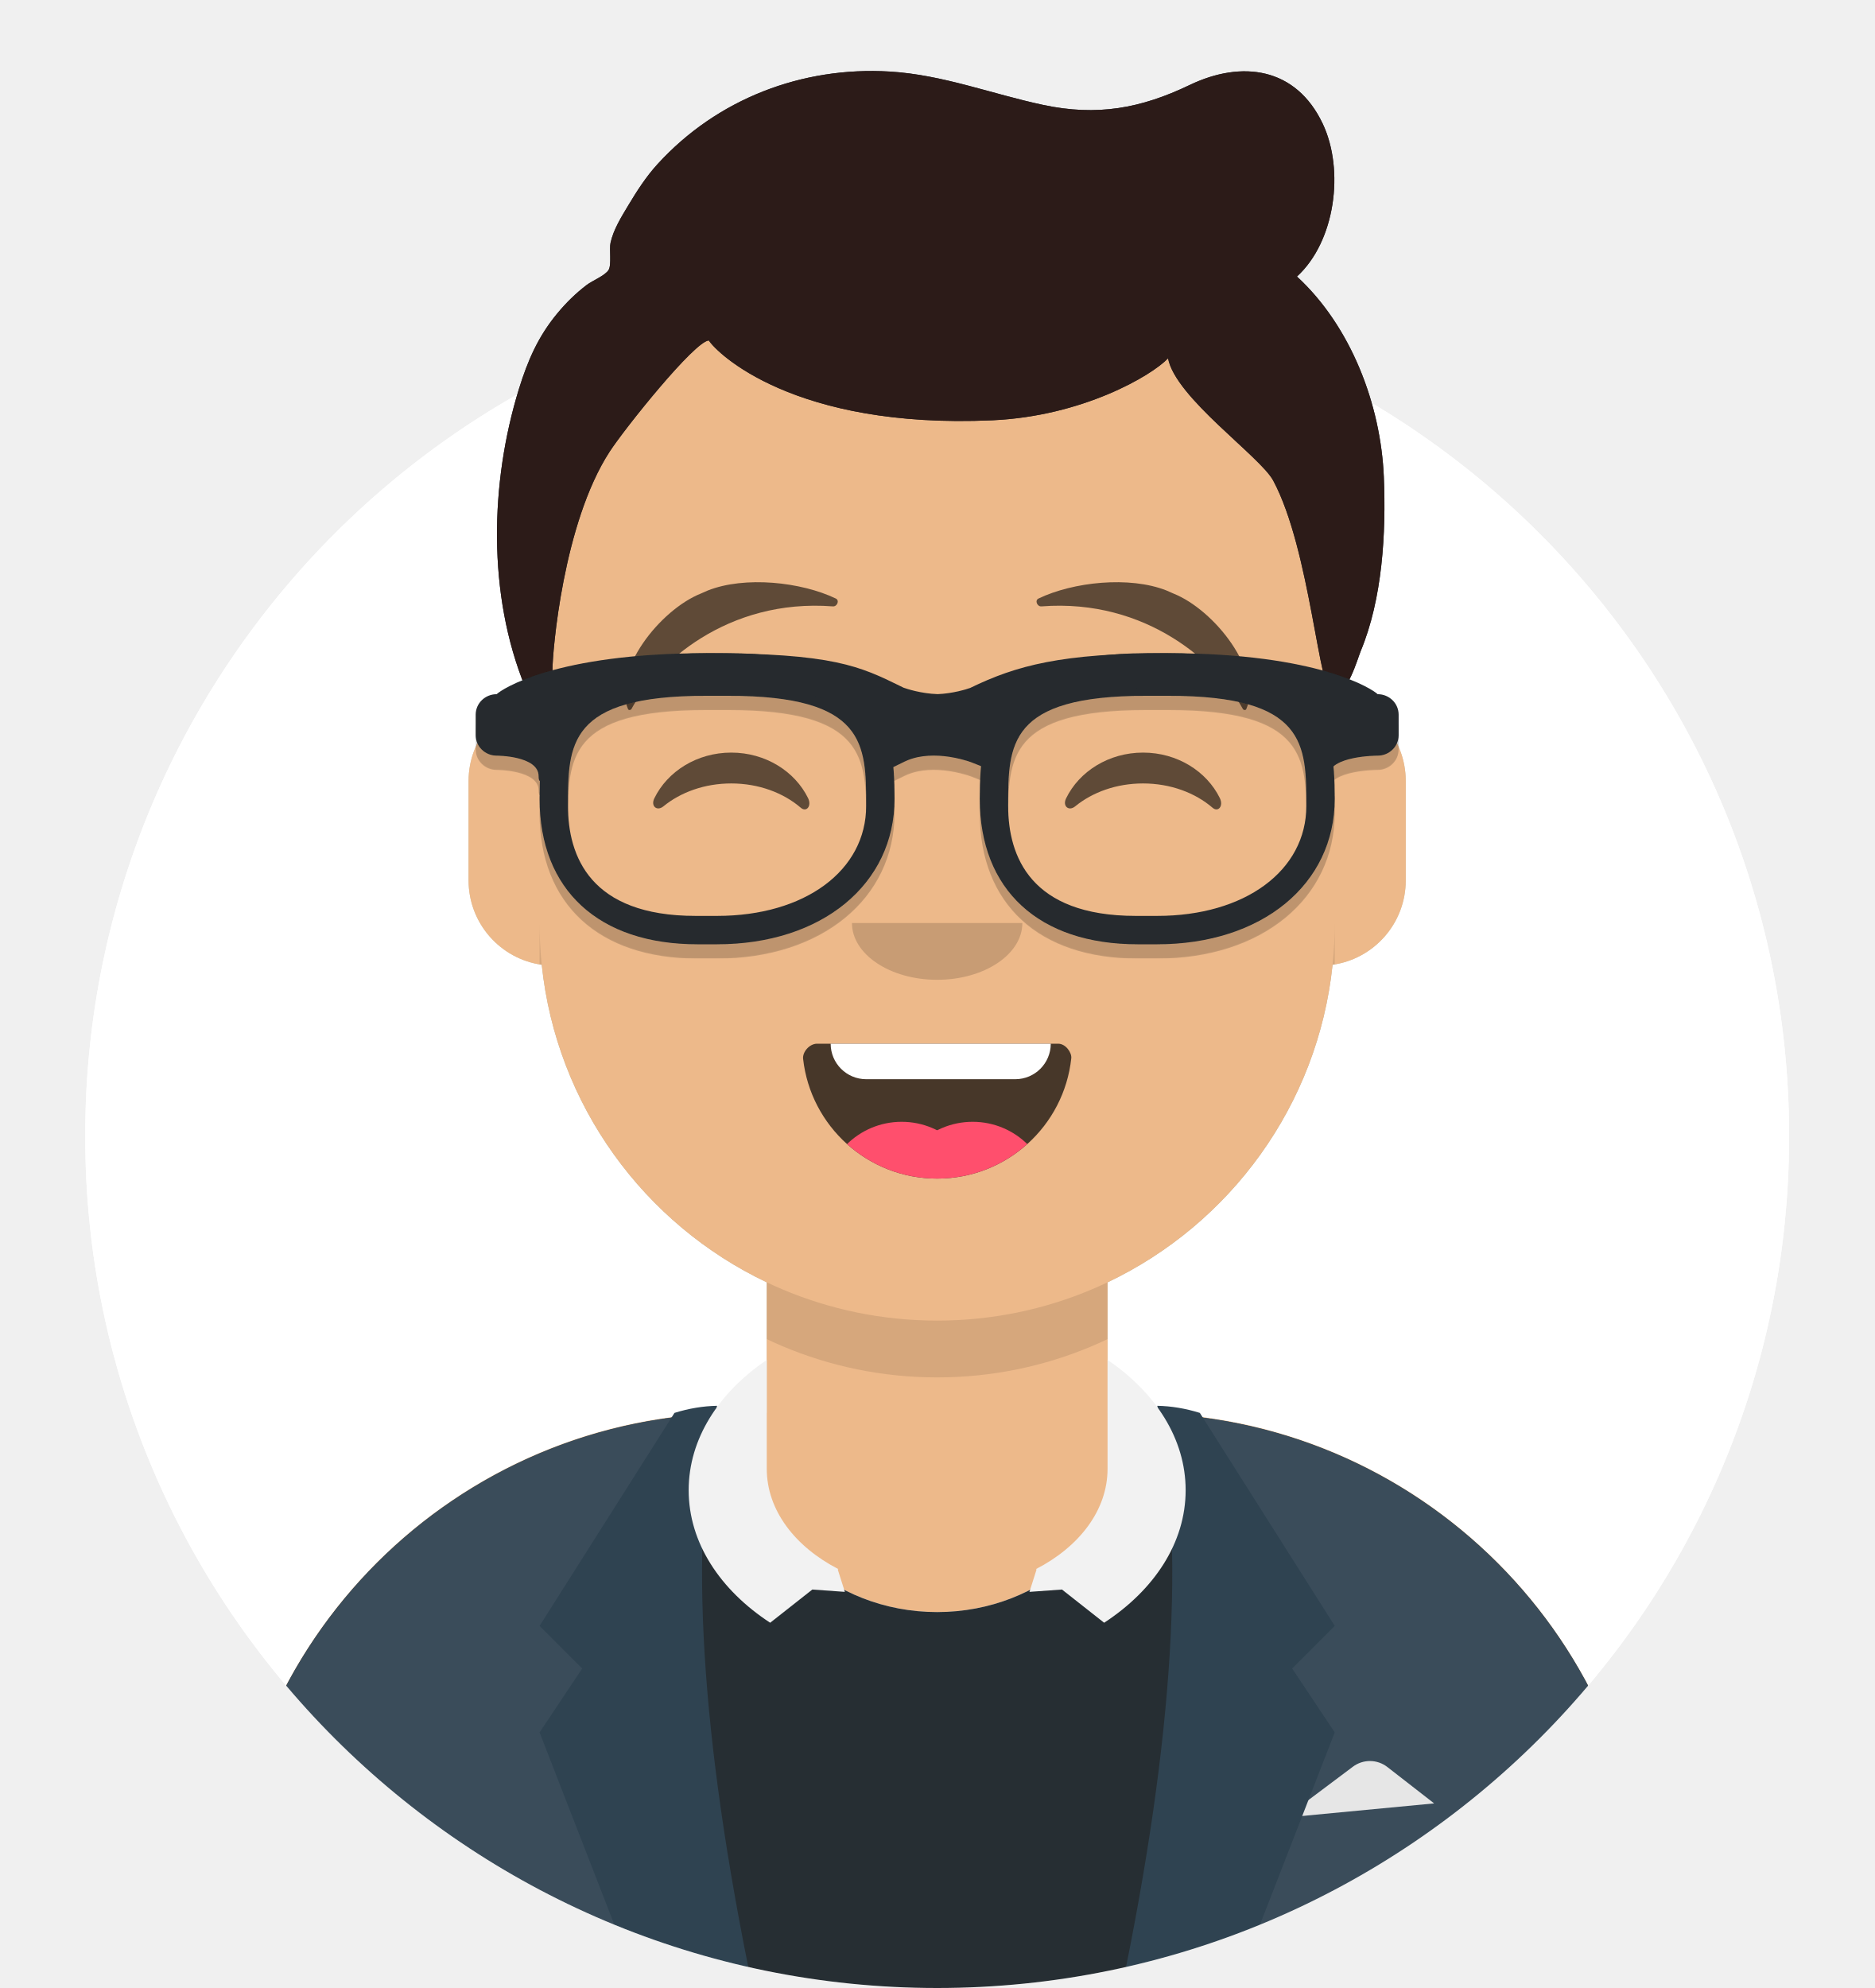
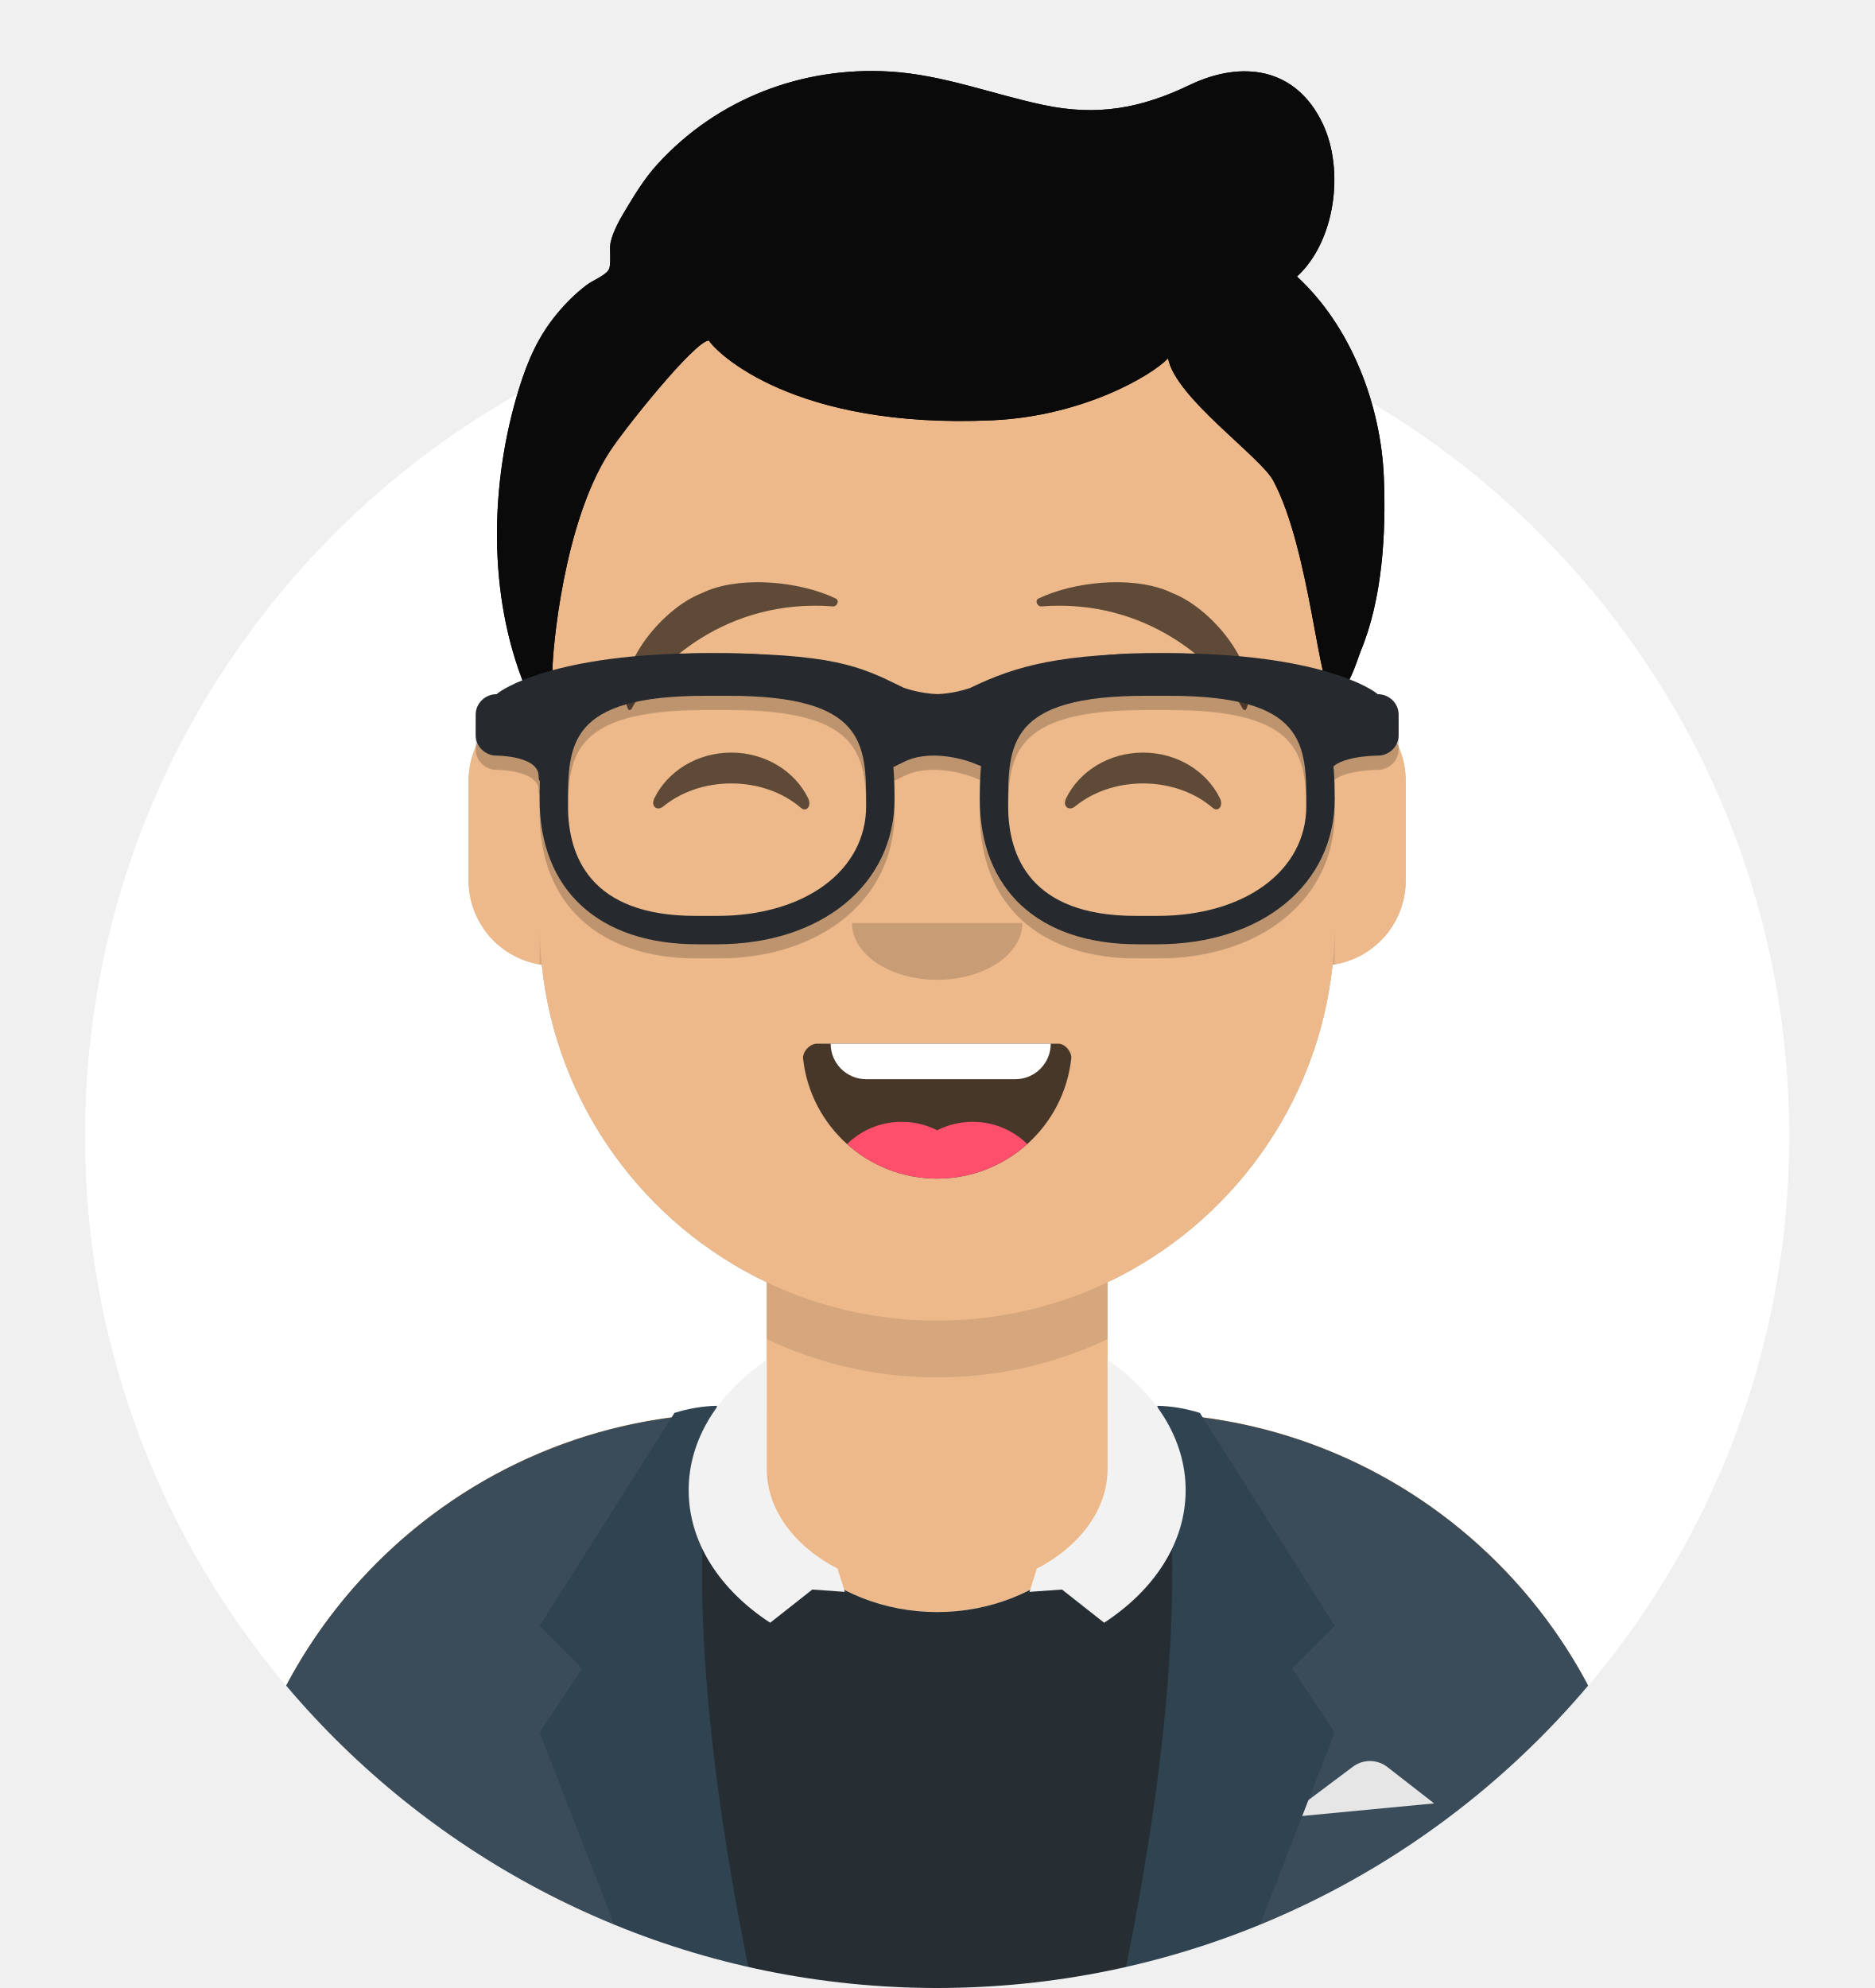
<svg xmlns="http://www.w3.org/2000/svg" xmlns:xlink="http://www.w3.org/1999/xlink" width="264px" height="280px" viewBox="0 0 264 280" version="1.1" id="svg134">
  <defs id="defs7">
    <circle id="react-path-1" cx="120" cy="120" r="120" />
    <path d="M12,160 C12,226.274 65.726,280 132,280 C198.274,280 252,226.274 252,160 L264,160 L264,-1.42108547e-14 L-3.19744231e-14,-1.42108547e-14 L-3.19744231e-14,160 L12,160 Z" id="react-path-2" />
    <path d="M124,144.611 L124,163 L128,163 L128,163 C167.765,163 200,195.235 200,235 L200,244 L0,244 L0,235 C-4.86974701e-15,195.235 32.235,163 72,163 L72,163 L76,163 L76,144.611 C58.763,136.422 46.372,119.687 44.305,99.881 C38.48,99.058 34,94.052 34,88 L34,74 C34,68.054 38.325,63.118 44,62.166 L44,56 L44,56 C44,25.072 69.072,5.68137151e-15 100,0 L100,0 L100,0 C130.928,-5.68137151e-15 156,25.072 156,56 L156,62.166 C161.675,63.118 166,68.054 166,74 L166,88 C166,94.052 161.52,99.058 155.695,99.881 C153.628,119.687 141.237,136.422 124,144.611 Z" id="react-path-3" />
  </defs>
  <g id="g132" stroke="none" stroke-width="1" fill="none" fill-rule="evenodd">
    <g transform="translate(-825, -1100)" id="Avataaar/Circle">
      <g transform="translate(825, 1100)" id="g129">
        <g id="Circle" stroke-width="1" fill-rule="evenodd" transform="translate(12, 40)" style="fill:#ffffff">
          <mask id="react-mask-4" fill="white">
            <use xlink:href="#react-path-1" id="use9" />
          </mask>
          <path id="Circle-Background" style="fill:#ffffff" d="M 240,120 A 120,120 0 0 1 120,240 120,120 0 0 1 0,120 120,120 0 0 1 120,0 120,120 0 0 1 240,120 Z" />
          <g id="Color/Palette/Blue-01" mask="url(#react-mask-4)" fill="#65C9FF" style="fill:#ffffff">
            <path id="🖍Color" d="M 0,0 H 240 V 240 H 0 Z" style="fill:#ffffff" />
          </g>
        </g>
        <mask id="react-mask-5" fill="white">
          <use xlink:href="#react-path-2" id="use16" />
        </mask>
        <g id="Mask" />
        <g id="Avataaar" stroke-width="1" fill-rule="evenodd" mask="url(#react-mask-5)">
          <g id="Body" transform="translate(32, 36)">
            <mask id="react-mask-6" fill="white">
              <use xlink:href="#react-path-3" id="use20" />
            </mask>
            <use fill="#D0C6AC" xlink:href="#react-path-3" id="use23" />
            <g id="Skin/👶🏽-03-Brown" mask="url(#react-mask-6)" fill="#EDB98A">
              <g transform="translate(0, 0)" id="Color">
                <rect x="0" y="0" width="264" height="280" id="rect25" />
              </g>
            </g>
            <path d="M156,79 L156,102 C156,132.928 130.928,158 100,158 C69.072,158 44,132.928 44,102 L44,79 L44,94 C44,124.928 69.072,150 100,150 C130.928,150 156,124.928 156,94 L156,79 Z" id="Neck-Shadow" fill-opacity="0.1" fill="#000000" mask="url(#react-mask-6)" />
          </g>
          <g id="Clothing/Blazer-+-Sweater" transform="translate(0, 170)">
            <defs id="defs32">
              <path d="M105.192,29.052 L104,29.052 L104,29.052 C64.235,29.052 32,61.287 32,101.052 L32,110 L232,110 L232,101.052 C232,61.287 199.765,29.052 160,29.052 L160,29.052 L158.808,29.052 C158.935,30.035 159,31.036 159,32.052 C159,45.859 146.912,57.052 132,57.052 C117.088,57.052 105,45.859 105,32.052 C105,31.036 105.065,30.035 105.192,29.052 Z" id="react-path-1289" />
            </defs>
            <mask id="react-mask-1290" fill="white">
              <use xlink:href="#react-path-1289" id="use34" />
            </mask>
            <use id="Clothes" fill="#E6E6E6" fill-rule="evenodd" xlink:href="#react-path-1289" />
            <g id="Color/Palette/Black" mask="url(#react-mask-1290)" fill-rule="evenodd" fill="#262E33">
              <rect id="rect38" x="0" y="0" width="264" height="110" />
            </g>
            <g id="Blazer" stroke-width="1" fill-rule="evenodd" transform="translate(32, 28)">
              <path d="M68.785,1.122 C30.512,2.804 1.24427139e-14,34.365 0,73.052 L0,82 L69.362,82 C65.961,69.92 64,55.709 64,40.5 C64,26.173 65.74,12.731 68.785,1.122 Z M131.638,82 L200,82 L200,73.052 C200,34.707 170.025,3.363 132.229,1.174 C135.265,12.771 137,26.194 137,40.5 C137,55.709 135.039,69.92 131.638,82 Z" id="Saco" fill="#3A4C5A" />
              <path d="M149,58 L158.556,50.833 L158.556,50.833 C159.999,49.751 161.988,49.768 163.412,50.876 L170,56 L149,58 Z" id="Pocket-hanky" fill="#E6E6E6" />
              <path d="M69,1.13686838e-13 C65,19.333 66.667,46.667 74,82 L58,82 L44,46 L50,37 L44,31 L63,1 C65.028,0.369 67.028,0.036 69,1.13686838e-13 Z" id="Wing" fill="#2F4351" />
              <path d="M151,1.13686838e-13 C147,19.333 148.667,46.667 156,82 L140,82 L126,46 L132,37 L126,31 L145,1 C147.028,0.369 149.028,0.036 151,1.13686838e-13 Z" id="path44" fill="#2F4351" transform="translate(141, 41) scale(-1, 1) translate(-141, -41) " />
            </g>
            <path d="M156,21.539 C162.772,26.136 167,32.656 167,39.888 C167,47.289 162.572,53.945 155.52,58.556 L149.579,53.876 L145,54.208 L146,51.057 L145.922,50.996 C152.022,47.853 156,42.7 156,36.877 L156,21.539 Z M108,21.539 C101.228,26.136 97,32.656 97,39.888 C97,47.289 101.428,53.945 108.48,58.556 L114.421,53.876 L119,54.208 L118,51.057 L118.078,50.996 C111.978,47.853 108,42.7 108,36.877 L108,21.539 Z" id="Collar" fill="#F2F2F2" fill-rule="evenodd" />
          </g>
          <g id="Face" transform="translate(76, 82)" fill="#000000">
            <g id="Mouth/Smile" transform="translate(2, 52)">
              <defs id="defs50">
                <path d="M35.118,15.128 C36.176,24.62 44.226,32 54,32 C63.804,32 71.874,24.574 72.892,15.04 C72.974,14.273 72.117,13 71.043,13 C56.149,13 44.738,13 37.087,13 C36.007,13 35.012,14.178 35.118,15.128 Z" id="react-path-1397" />
              </defs>
              <mask id="react-mask-1398" fill="white">
                <use xlink:href="#react-path-1397" id="use52" />
              </mask>
              <use id="Mouth" fill-opacity="0.7" fill="#000000" fill-rule="evenodd" xlink:href="#react-path-1397" />
              <rect id="Teeth" fill="#FFFFFF" fill-rule="evenodd" mask="url(#react-mask-1398)" x="39" y="2" width="31" height="16" rx="5" />
              <g id="Tongue" stroke-width="1" fill-rule="evenodd" mask="url(#react-mask-1398)" fill="#FF4F6D">
                <g transform="translate(38, 24)" id="g61">
                  <circle cx="11" cy="11" r="11" id="circle57" />
                  <circle cx="21" cy="11" r="11" id="circle59" />
                </g>
              </g>
            </g>
            <g id="Nose/Default" transform="translate(28, 40)" fill-opacity="0.16">
              <path d="M16,8 C16,12.418 21.373,16 28,16 L28,16 C34.627,16 40,12.418 40,8" id="Nose" />
            </g>
            <g id="Eyes/Happy-😁" transform="translate(0, 8)" fill-opacity="0.6">
              <path d="M16.16,22.447 C18.007,18.649 22.164,16 26.998,16 C31.814,16 35.959,18.63 37.815,22.407 C38.367,23.529 37.582,24.447 36.791,23.767 C34.34,21.66 30.859,20.344 26.998,20.344 C23.257,20.344 19.874,21.579 17.438,23.572 C16.547,24.3 15.62,23.558 16.16,22.447 Z" id="Squint" />
              <path d="M74.16,22.447 C76.007,18.649 80.164,16 84.998,16 C89.814,16 93.959,18.63 95.815,22.407 C96.367,23.529 95.582,24.447 94.791,23.767 C92.34,21.66 88.859,20.344 84.998,20.344 C81.257,20.344 77.874,21.579 75.438,23.572 C74.547,24.3 73.62,23.558 74.16,22.447 Z" id="path68" />
            </g>
            <g id="Eyebrow/Natural/Raised-Excited-Natural" fill-opacity="0.6">
              <path d="M22.766,1.578 L23.677,1.176 C28.919,-0.905 36.865,-0.033 41.723,2.299 C42.29,2.571 41.902,3.452 41.321,3.407 C26.402,2.256 16.358,11.553 12.946,17.847 C12.845,18.034 12.539,18.055 12.464,17.881 C10.156,12.562 16.913,3.896 22.766,1.578 Z" id="Eye-Browse-Reddit" />
              <path d="M80.766,1.578 L81.677,1.176 C86.919,-0.905 94.865,-0.033 99.723,2.299 C100.29,2.571 99.902,3.452 99.321,3.407 C84.402,2.256 74.358,11.553 70.946,17.847 C70.845,18.034 70.539,18.055 70.464,17.881 C68.156,12.562 74.913,3.896 80.766,1.578 Z" id="path72" transform="translate(85, 9) scale(-1, 1) translate(-85, -9) " />
            </g>
          </g>
          <g id="Top" stroke-width="1" fill-rule="evenodd">
            <defs id="defs89">
              <rect id="react-path-1125" x="0" y="0" width="264" height="280" />
              <path d="M183.68,38.949 C189.086,33.999 190.387,23.962 187.318,17.449 C183.549,9.454 175.901,8.452 168.572,11.969 C161.664,15.284 155.515,16.388 147.95,14.782 C140.692,13.241 133.806,10.523 126.303,10.076 C113.978,9.343 102.003,13.915 93.603,23.129 C92,24.887 90.709,26.897 89.488,28.934 C88.512,30.564 87.411,32.313 86.995,34.192 C86.797,35.086 87.165,37.29 86.72,38.022 C86.239,38.812 84.424,39.537 83.651,40.124 C82.084,41.313 80.727,42.654 79.471,44.171 C76.805,47.393 75.338,50.758 74.103,54.743 C70.001,67.988 69.653,83.741 74.957,96.747 C75.664,98.481 77.855,102.099 79.143,98.385 C79.398,97.651 78.809,95.191 78.81,94.45 C78.815,91.73 80.316,73.721 86.857,63.633 C88.986,60.349 98.83,48.052 100.841,47.954 C101.906,49.646 112.721,60.462 140.783,59.195 C153.445,58.623 163.183,52.934 165.521,50.468 C166.549,56.001 178.513,64.284 180.336,67.692 C185.603,77.538 186.771,97.996 188.781,97.957 C190.791,97.919 192.234,92.72 192.648,91.727 C195.72,84.352 196.243,75.095 195.915,67.168 C195.488,56.966 191.277,45.942 183.68,38.949 Z" id="react-path-1124" />
              <filter x="-0.8%" y="-2.0%" width="101.5%" height="108.0%" filterUnits="objectBoundingBox" id="react-filter-1121">
                <feOffset dx="0" dy="2" in="SourceAlpha" result="shadowOffsetOuter1" id="feOffset78" />
                <feColorMatrix values="0 0 0 0 0   0 0 0 0 0   0 0 0 0 0  0 0 0 0.16 0" type="matrix" in="shadowOffsetOuter1" result="shadowMatrixOuter1" id="feColorMatrix80" />
                <feMerge id="feMerge86">
                  <feMergeNode in="shadowMatrixOuter1" id="feMergeNode82" />
                  <feMergeNode in="SourceGraphic" id="feMergeNode84" />
                </feMerge>
              </filter>
            </defs>
            <mask id="react-mask-1123" fill="white">
              <use xlink:href="#react-path-1125" id="use91" />
            </mask>
            <g id="g94" />
            <g id="Top/Short-Hair/Short-Waved" mask="url(#react-mask-1123)">
              <g transform="translate(-1, 0)" id="g124">
                <mask id="react-mask-1122" fill="white">
                  <use xlink:href="#react-path-1124" id="use96" />
                </mask>
-                 <use id="Short-Hair" stroke="none" fill="#262E33" fill-rule="evenodd" xlink:href="#react-path-1124" />
-                 <g id="g104" mask="url(#react-mask-1122)" fill="#2C1B18">
+                 <use id="Short-Hair" stroke="none" fill="#0a0a0a" fill-rule="evenodd" xlink:href="#react-path-1124" />
+                 <g id="g104" mask="url(#react-mask-1122)" fill="#0a0a0a">
                  <g transform="translate(0, 0) " id="g102">
                    <rect x="0" y="0" width="264" height="280" id="rect100" />
                  </g>
                </g>
                <g id="Top/_Resources/Prescription-02" fill="none" transform="translate(62, 85)" stroke-width="1">
                  <defs id="defs117">
                    <filter x="0" y="0" width="1" height="1.049" filterUnits="objectBoundingBox" id="react-filter-1183">
                      <feOffset dx="0" dy="2" in="SourceAlpha" result="shadowOffsetOuter1" id="feOffset106" />
                      <feColorMatrix values="0 0 0 0 0   0 0 0 0 0   0 0 0 0 0  0 0 0 0.2 0" type="matrix" in="shadowOffsetOuter1" result="shadowMatrixOuter1" id="feColorMatrix108" />
                      <feMerge id="feMerge114">
                        <feMergeNode in="shadowMatrixOuter1" id="feMergeNode110" />
                        <feMergeNode in="SourceGraphic" id="feMergeNode112" />
                      </feMerge>
                    </filter>
                  </defs>
                  <g id="Wayfarers" filter="url(#react-filter-1183)" transform="translate(6, 7)" fill="#252C2F">
                    <path d="M34,41 L31.242,41 C17.315,41 9,33.336 9,20.5 C9,10.127 10.817,0 32.53,0 L35.47,0 C57.183,0 59,10.127 59,20.5 C59,32.569 48.721,41 34,41 Z M32.385,6 C13,6 13,12.841 13,21.502 C13,28.572 16.116,37 30.971,37 L34,37 C46.365,37 55,30.627 55,21.502 C55,12.841 55,6 35.615,6 L32.385,6 Z" id="Left" fill-rule="nonzero" />
                    <path d="M96,41 L93.242,41 C79.315,41 71,33.336 71,20.5 C71,10.127 72.817,0 94.53,0 L97.47,0 C119.183,0 121,10.127 121,20.5 C121,32.569 110.721,41 96,41 Z M94.385,6 C75,6 75,12.841 75,21.502 C75,28.572 78.119,37 92.971,37 L96,37 C108.365,37 117,30.627 117,21.502 C117,12.841 117,6 97.615,6 L94.385,6 Z" id="Right" fill-rule="nonzero" />
                    <path d="M2.955,5.772 C3.646,5.096 11.21,0 32.5,0 C50.351,0 54.13,1.853 59.85,4.652 L60.269,4.859 C60.667,4.999 62.7,5.69 65.079,5.766 C67.246,5.673 69.1,5.085 69.642,4.897 C76.17,1.722 82.561,0 97.5,0 C118.79,0 126.354,5.096 127.045,5.772 C128.679,5.772 130,7.062 130,8.657 L130,11.543 C130,13.139 128.679,14.429 127.045,14.429 C127.045,14.429 120.144,14.429 120.144,17.315 C120.144,20.2 118.182,13.139 118.182,11.543 L118.182,8.732 C114.579,7.353 108.128,4.786 97.5,4.786 C85.658,4.786 79.761,6.886 74.702,8.971 L74.759,9.108 L74.756,11.094 L72.539,16.444 L69.8,15.361 C69.556,15.264 69.028,15.09 68.296,14.91 C66.256,14.407 64.159,14.254 62.304,14.634 C61.624,14.774 60.992,14.984 60.413,15.267 L57.77,16.558 L55.127,11.396 L55.244,9.102 L55.325,8.907 C50.962,6.874 46.939,4.786 32.5,4.786 C21.872,4.786 15.422,7.352 11.818,8.731 L11.818,11.543 C11.818,13.139 8.864,20.2 8.864,17.315 C8.864,14.429 2.955,14.429 2.955,14.429 C1.324,14.429 0,13.139 0,11.543 L0,8.657 C0,7.062 1.324,5.772 2.955,5.772 Z" id="Stuff" fill-rule="nonzero" />
                  </g>
                </g>
              </g>
            </g>
          </g>
        </g>
      </g>
    </g>
  </g>
</svg>
